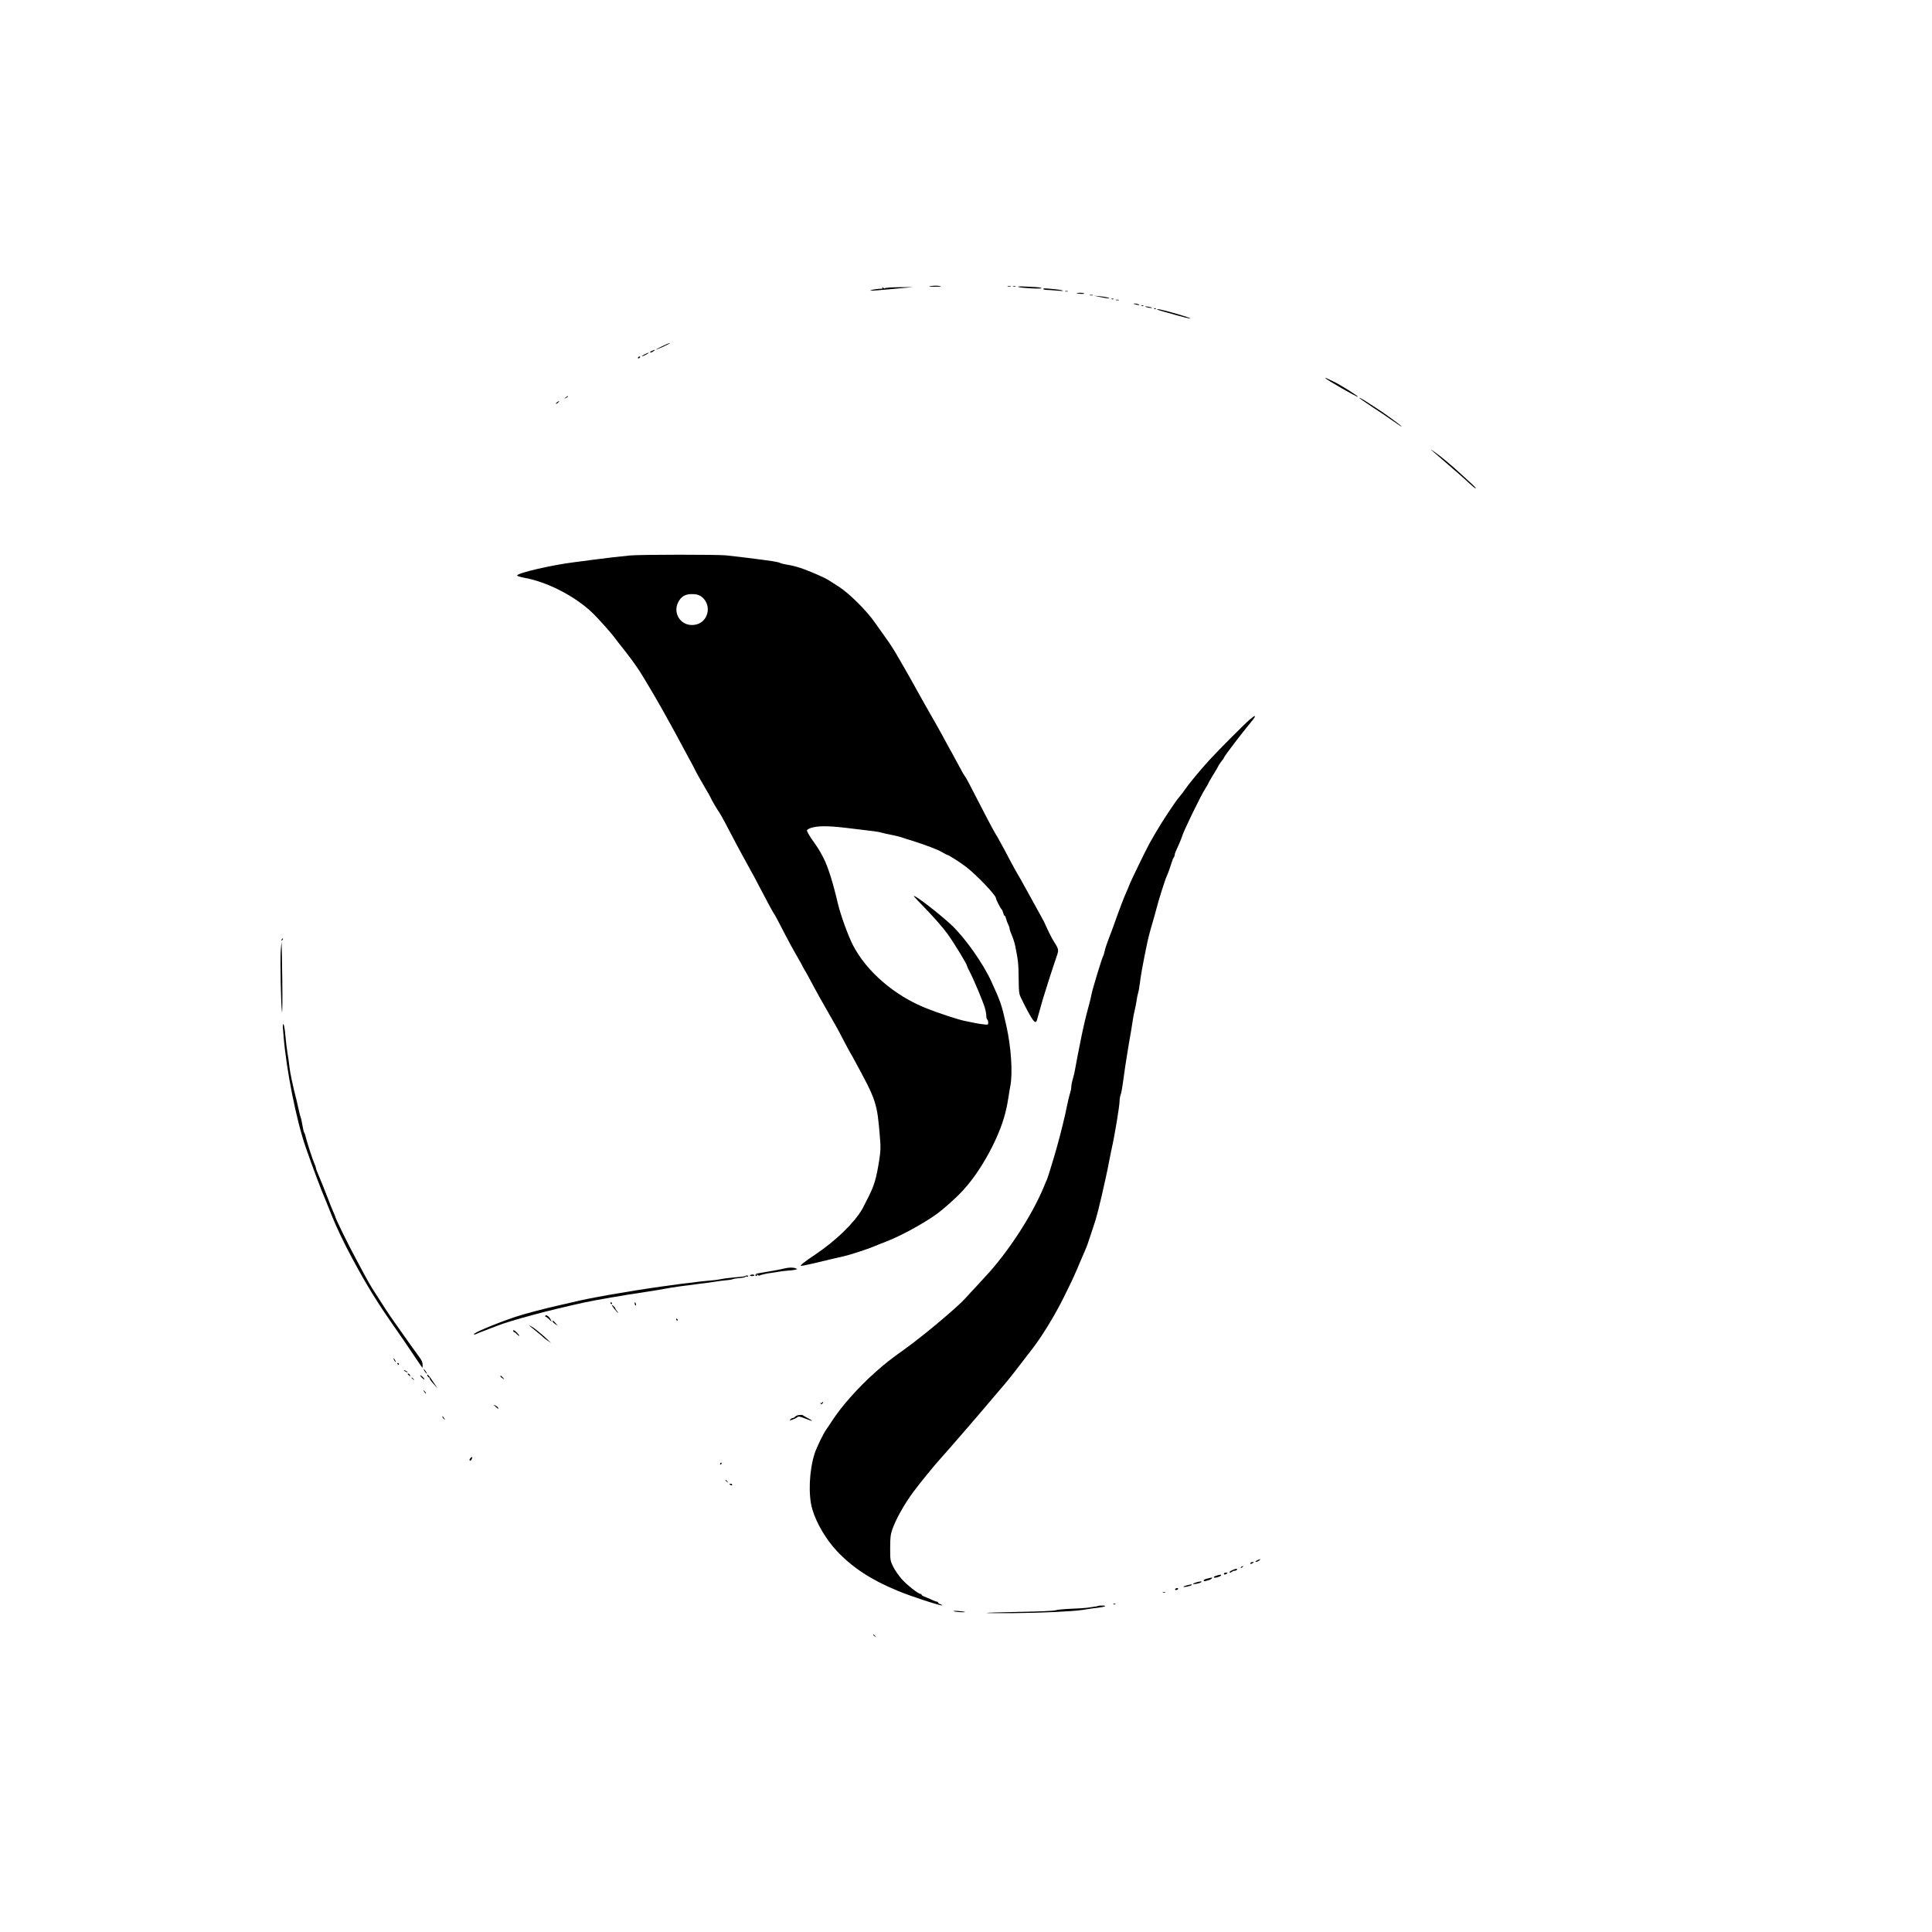
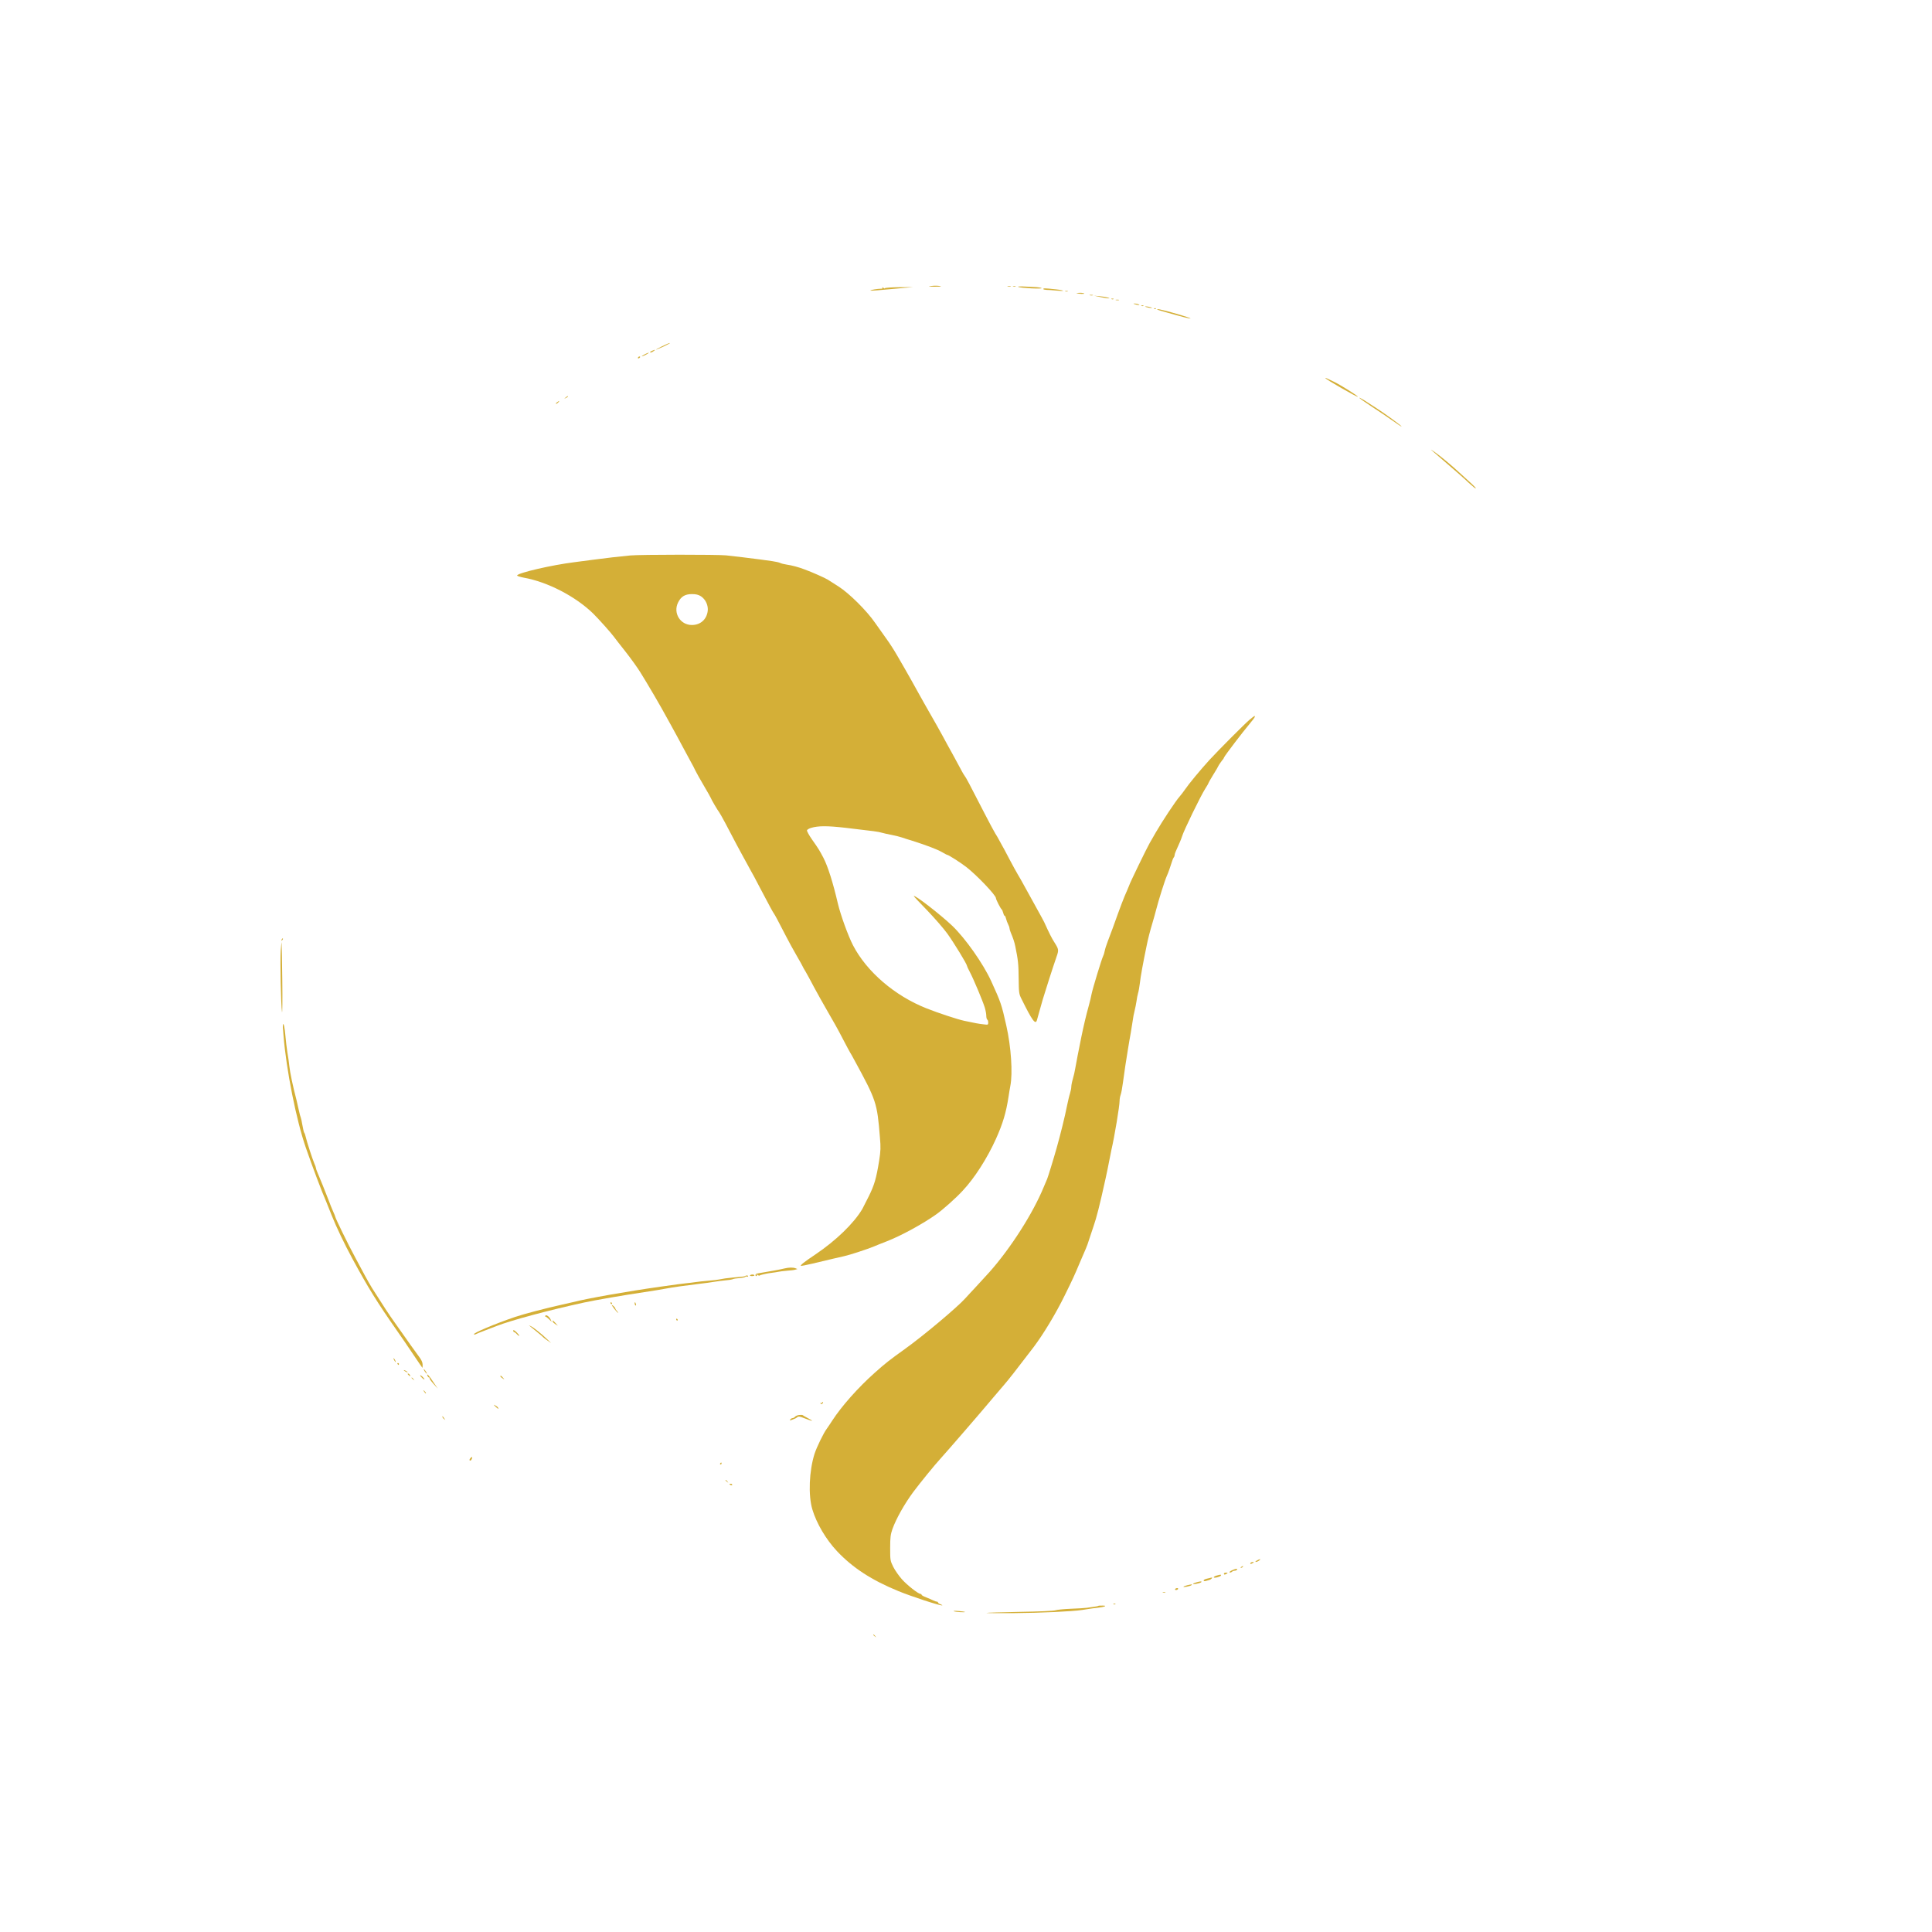
<svg xmlns="http://www.w3.org/2000/svg" version="1.0" width="2000pt" height="2000pt" viewBox="0 0 2000 2000" preserveAspectRatio="xMidYMid meet">
-   <g transform="translate(0,2000) scale(0.1,-0.1)" fill="#000000" stroke="none">
+   <g transform="translate(0,2000) scale(0.1,-0.1)" fill="#D4AF37" stroke="none">
    <path d="M9635 17039 c-31 -4 -23 -6 33 -7 39 0 72 1 72 3 0 7 -67 10 -105 4z" />
    <path d="M10433 17033 c9 -2 23 -2 30 0 6 3 -1 5 -18 5 -16 0 -22 -2 -12 -5z" />
    <path d="M10488 17033 c6 -2 18 -2 25 0 6 3 1 5 -13 5 -14 0 -19 -2 -12 -5z" />
    <path d="M10541 17030 c21 -12 257 -24 241 -12 -7 5 -43 10 -80 11 -37 2 -91 4 -121 6 -30 1 -48 -1 -40 -5z" />
    <path d="M9134 17023 c5 -9 0 -13 -16 -12 -33 0 -101 -11 -108 -18 -3 -3 31 -2 75 2 44 4 145 13 225 20 l145 13 -147 -1 c-82 -1 -148 -6 -148 -11 0 -5 -8 -2 -17 5 -11 9 -14 10 -9 2z" />
    <path d="M10800 17008 c0 -4 15 -8 33 -9 17 0 64 -3 104 -7 39 -4 70 -5 67 -1 -2 3 -36 10 -76 14 -110 12 -128 12 -128 3z" />
    <path d="M11028 16983 c6 -2 18 -2 25 0 6 3 1 5 -13 5 -14 0 -19 -2 -12 -5z" />
    <path d="M11145 16965 c23 -8 83 -10 79 -3 -3 4 -24 8 -47 7 -23 0 -37 -2 -32 -4z" />
    <path d="M11283 16943 c9 -2 23 -2 30 0 6 3 -1 5 -18 5 -16 0 -22 -2 -12 -5z" />
    <path d="M11390 16925 c73 -16 124 -19 76 -5 -15 5 -53 11 -85 14 l-56 5 65 -14z" />
    <path d="M11508 16903 c7 -3 16 -2 19 1 4 3 -2 6 -13 5 -11 0 -14 -3 -6 -6z" />
    <path d="M11553 16893 c9 -2 23 -2 30 0 6 3 -1 5 -18 5 -16 0 -22 -2 -12 -5z" />
    <path d="M11750 16850 c34 -11 60 -11 35 0 -11 5 -29 8 -40 8 -16 0 -15 -2 5 -8z" />
    <path d="M11818 16833 c7 -3 16 -2 19 1 4 3 -2 6 -13 5 -11 0 -14 -3 -6 -6z" />
    <path d="M11870 16820 c14 -4 34 -8 45 -8 16 0 15 2 -5 8 -14 4 -34 8 -45 8 -16 0 -15 -2 5 -8z" />
    <path d="M11948 16803 c7 -3 16 -2 19 1 4 3 -2 6 -13 5 -11 0 -14 -3 -6 -6z" />
    <path d="M11981 16795 c3 -2 29 -11 59 -19 30 -8 98 -27 150 -42 52 -14 106 -28 120 -30 52 -9 -47 25 -175 60 -122 34 -165 42 -154 31z" />
    <path d="M6855 16416 c-39 -19 -67 -35 -63 -35 3 -1 39 15 80 33 40 19 68 35 63 35 -6 1 -42 -14 -80 -33z" />
    <path d="M6753 16370 c-13 -5 -23 -12 -23 -15 0 -9 16 -5 36 10 22 16 19 18 -13 5z" />
    <path d="M6670 16330 c-19 -11 -30 -19 -25 -19 6 0 26 8 45 19 19 11 31 19 25 19 -5 0 -26 -8 -45 -19z" />
    <path d="M6605 16300 c-3 -5 -2 -10 4 -10 5 0 13 5 16 10 3 6 2 10 -4 10 -5 0 -13 -4 -16 -10z" />
    <path d="M13720 16086 c0 -11 330 -200 336 -193 7 6 -191 130 -251 157 -27 13 -58 27 -67 32 -10 5 -18 7 -18 4z" />
    <path d="M5854 15884 c-18 -14 -18 -15 4 -4 12 6 22 13 22 15 0 8 -5 6 -26 -11z" />
    <path d="M14071 15882 c0 -4 57 -44 127 -90 70 -45 169 -112 220 -148 50 -36 92 -63 92 -60 0 8 -178 138 -260 190 -41 26 -99 63 -127 82 -29 18 -53 30 -52 26z" />
    <path d="M5766 15835 c-11 -8 -15 -15 -9 -15 6 0 16 7 23 15 16 19 11 19 -14 0z" />
    <path d="M14815 15343 c6 -6 80 -70 165 -143 85 -73 186 -161 223 -197 38 -35 71 -62 74 -59 3 3 -14 22 -37 43 -24 21 -76 69 -116 106 -89 83 -205 180 -270 226 -27 19 -44 29 -39 24z" />
    <path d="M6525 14250 c-107 -10 -256 -27 -390 -45 -60 -8 -146 -19 -190 -25 -233 -29 -583 -110 -592 -137 -2 -5 29 -15 69 -23 244 -43 535 -193 718 -371 54 -53 183 -197 213 -238 12 -17 67 -87 123 -158 55 -70 124 -166 153 -213 28 -47 56 -92 61 -100 30 -49 132 -223 155 -265 15 -27 60 -108 100 -180 39 -71 98 -179 130 -240 32 -60 69 -128 81 -150 13 -22 32 -59 42 -81 11 -23 52 -96 91 -162 39 -66 71 -123 71 -126 0 -7 71 -128 86 -146 6 -8 34 -58 62 -110 87 -167 160 -304 186 -350 14 -25 29 -52 33 -60 4 -8 21 -40 38 -70 18 -30 64 -116 102 -190 95 -181 134 -253 144 -266 9 -11 43 -75 127 -238 25 -49 74 -139 109 -199 35 -60 63 -111 63 -113 0 -2 13 -26 30 -53 16 -28 54 -97 84 -155 30 -57 94 -170 141 -252 48 -81 119 -208 157 -283 39 -75 74 -140 78 -146 4 -5 24 -41 45 -80 227 -417 235 -439 264 -800 9 -102 8 -138 -8 -240 -30 -185 -49 -251 -108 -370 -30 -60 -60 -119 -66 -130 -88 -149 -274 -328 -486 -471 -117 -78 -158 -111 -150 -119 2 -1 56 9 119 24 202 48 264 63 328 77 56 12 243 73 312 102 14 6 72 30 130 52 151 59 374 181 512 279 69 49 203 168 273 244 124 132 254 336 345 537 72 161 105 272 130 435 6 39 14 90 19 114 26 132 8 403 -41 621 -50 224 -58 246 -158 465 -83 181 -268 443 -402 571 -124 118 -398 330 -398 307 0 -3 62 -69 138 -147 75 -78 169 -186 209 -241 71 -99 203 -316 203 -333 0 -4 13 -33 29 -63 38 -71 134 -300 155 -368 9 -29 16 -68 16 -87 0 -18 5 -36 10 -39 6 -3 10 -17 10 -31 0 -23 -2 -24 -47 -18 -49 5 -96 14 -203 37 -69 15 -267 80 -390 129 -328 130 -618 379 -760 653 -51 99 -128 313 -156 430 -51 219 -103 384 -150 475 -43 81 -46 87 -117 188 -32 46 -56 89 -53 97 2 7 22 19 43 25 73 22 167 22 353 1 316 -37 339 -40 377 -51 21 -6 70 -17 108 -24 39 -8 84 -19 100 -25 17 -6 66 -22 110 -35 142 -45 259 -89 308 -118 26 -15 50 -28 54 -28 12 0 131 -76 193 -123 108 -83 310 -294 310 -325 0 -14 49 -110 60 -117 4 -3 11 -19 15 -35 4 -17 10 -30 15 -30 5 0 11 -14 15 -31 4 -17 13 -42 21 -57 8 -15 14 -33 14 -40 0 -8 6 -28 13 -45 24 -57 39 -101 47 -142 29 -141 34 -186 35 -330 2 -153 3 -163 29 -215 113 -229 146 -273 161 -218 3 13 15 55 26 93 11 39 27 93 34 120 19 65 110 350 141 437 26 74 25 80 -21 153 -27 42 -52 91 -106 210 -5 11 -20 38 -32 60 -28 50 -82 147 -160 290 -33 61 -70 126 -82 145 -12 19 -50 89 -85 155 -34 66 -73 138 -86 160 -12 22 -26 47 -30 55 -4 8 -18 32 -31 52 -13 21 -61 111 -107 200 -164 320 -198 383 -211 398 -7 8 -33 54 -58 102 -26 47 -55 101 -65 120 -10 18 -36 65 -57 103 -50 95 -171 310 -234 418 -28 49 -51 90 -51 91 0 3 -157 282 -230 406 -33 58 -84 137 -113 176 -29 40 -81 114 -117 165 -87 127 -271 309 -380 378 -47 30 -96 61 -110 70 -24 16 -165 79 -240 106 -62 24 -134 43 -185 50 -27 4 -59 12 -70 18 -10 5 -46 13 -80 18 -33 4 -91 12 -130 18 -38 5 -117 15 -175 22 -58 6 -136 15 -175 20 -85 9 -878 9 -990 -1z m730 -422 c50 -32 79 -97 71 -155 -12 -87 -76 -143 -164 -143 -120 0 -196 124 -143 232 30 62 72 88 143 88 43 0 67 -6 93 -22z" />
    <path d="M12935 12549 c-42 -34 -319 -312 -413 -414 -95 -104 -216 -250 -255 -308 -16 -23 -40 -55 -55 -72 -40 -44 -180 -256 -246 -370 -31 -55 -61 -107 -66 -115 -28 -48 -210 -423 -210 -434 0 -2 -10 -26 -22 -53 -35 -77 -68 -164 -148 -388 -16 -44 -40 -107 -53 -141 -13 -33 -27 -77 -31 -98 -4 -21 -12 -46 -17 -55 -13 -23 -109 -338 -119 -391 -4 -25 -18 -81 -30 -125 -25 -88 -54 -212 -76 -320 -26 -125 -55 -279 -64 -330 -4 -27 -15 -74 -24 -104 -9 -30 -16 -67 -16 -81 0 -15 -6 -46 -14 -71 -8 -24 -21 -82 -31 -129 -20 -104 -68 -297 -107 -435 -32 -114 -89 -298 -98 -320 -5 -11 -20 -47 -34 -80 -112 -274 -341 -632 -560 -880 -39 -43 -103 -113 -142 -155 -39 -41 -88 -95 -110 -119 -83 -93 -434 -388 -631 -529 -151 -108 -200 -146 -308 -243 -171 -152 -344 -347 -439 -494 -21 -33 -47 -71 -57 -85 -33 -43 -105 -192 -127 -260 -56 -177 -66 -428 -23 -574 43 -145 142 -313 256 -434 162 -172 359 -300 635 -413 134 -55 424 -150 452 -148 7 0 1 5 -14 11 -16 5 -28 14 -28 19 0 5 -6 9 -12 9 -7 0 -24 6 -38 13 -14 7 -46 21 -72 31 -27 10 -48 22 -48 27 0 5 -5 9 -11 9 -23 0 -139 91 -193 152 -31 35 -71 92 -89 128 -31 63 -32 68 -32 195 0 110 4 140 23 195 38 107 125 262 217 386 75 100 219 277 285 349 69 76 418 479 544 630 33 38 83 97 111 130 47 54 124 153 303 387 100 132 231 348 324 538 87 177 95 194 163 355 21 50 46 108 56 130 10 22 25 65 34 95 10 30 30 91 45 135 30 85 63 213 125 495 14 63 30 142 36 175 6 33 17 87 24 120 33 142 85 456 85 510 0 19 5 46 11 62 6 15 17 73 24 128 7 55 18 132 24 170 7 39 19 115 27 170 9 55 22 134 30 175 7 41 16 98 20 125 3 28 12 73 19 100 7 28 16 73 20 100 3 28 11 65 16 83 6 18 14 65 19 105 6 61 34 215 70 387 13 67 36 156 60 235 12 39 27 95 35 125 27 107 94 320 115 365 12 25 38 99 52 145 5 19 14 39 19 45 5 5 9 16 9 24 0 13 9 34 55 136 7 17 17 41 21 55 16 58 195 425 241 496 18 28 33 54 33 58 0 3 23 43 50 87 28 44 50 83 50 85 0 5 42 66 51 74 3 3 8 12 11 20 7 19 193 263 265 348 29 34 53 67 53 72 0 14 1 14 -55 -31z" />
    <path d="M2916 10273 c-6 -14 -5 -15 5 -6 7 7 10 15 7 18 -3 3 -9 -2 -12 -12z" />
    <path d="M2906 10158 c-7 -107 2 -558 13 -633 4 -27 6 123 3 335 -3 212 -6 386 -7 388 -1 1 -5 -39 -9 -90z" />
    <path d="M2929 9390 c-2 -20 -2 -13 6 -110 28 -353 132 -876 231 -1161 67 -194 171 -470 209 -554 7 -16 34 -84 60 -150 48 -120 127 -286 213 -445 162 -300 258 -454 465 -750 37 -52 110 -159 162 -237 53 -79 97 -143 98 -143 1 0 2 15 2 33 0 24 -12 50 -41 88 -22 30 -58 79 -79 109 -90 128 -119 169 -166 235 -59 82 -122 178 -237 360 -17 28 -52 88 -77 135 -25 47 -69 130 -99 185 -70 128 -206 407 -206 421 0 3 -8 24 -19 47 -21 50 -29 67 -51 127 -20 54 -96 242 -116 288 -8 18 -14 37 -14 43 0 6 -7 25 -15 42 -18 40 -80 231 -90 277 -4 19 -11 40 -16 45 -4 6 -13 42 -19 80 -6 37 -14 73 -17 78 -3 6 -12 37 -19 71 -7 34 -18 81 -24 106 -39 149 -68 287 -75 355 -3 33 -12 96 -20 140 -7 44 -16 120 -20 168 -6 82 -21 153 -26 117z" />
    <path d="M8120 6869 c-32 -9 -154 -31 -240 -45 -19 -3 -41 -7 -47 -9 -16 -5 -17 -25 -2 -25 5 0 7 6 3 13 -6 9 -5 9 8 0 8 -7 17 -10 20 -8 3 3 15 8 27 10 11 3 29 7 39 9 9 2 37 7 62 10 25 3 56 8 70 11 14 3 54 8 90 11 36 2 74 7 85 11 l20 6 -20 8 c-26 10 -71 9 -115 -2z" />
    <path d="M7764 6798 c-3 -4 6 -8 20 -8 14 0 26 4 26 8 0 4 -9 8 -21 8 -11 0 -23 -4 -25 -8z" />
    <path d="M7715 6791 c-3 -2 -13 -5 -23 -6 -9 -1 -52 -5 -94 -9 -77 -7 -109 -12 -160 -22 -15 -3 -49 -7 -75 -9 -62 -5 -164 -16 -183 -20 -8 -1 -42 -6 -75 -9 -70 -8 -85 -10 -270 -36 -328 -46 -756 -121 -905 -160 -19 -5 -69 -16 -110 -25 -165 -36 -399 -98 -485 -127 -215 -73 -441 -169 -429 -181 4 -3 14 -2 23 3 9 5 45 20 81 33 36 14 94 36 130 50 154 60 538 163 905 243 109 24 422 78 625 108 125 19 148 23 220 36 65 13 217 34 350 50 52 6 122 15 155 21 33 6 85 12 115 15 30 2 62 7 70 10 16 7 32 10 93 15 21 2 41 7 43 11 3 5 9 6 14 3 5 -3 11 -2 14 3 5 9 -20 12 -29 3z" />
    <path d="M6320 6510 c0 -5 5 -10 11 -10 5 0 7 5 4 10 -3 6 -8 10 -11 10 -2 0 -4 -4 -4 -10z" />
    <path d="M6570 6506 c0 -8 4 -17 9 -20 5 -4 7 3 4 14 -6 23 -13 26 -13 6z" />
    <path d="M6360 6450 c17 -22 34 -40 37 -40 4 0 -1 8 -10 18 -10 10 -17 22 -17 26 0 9 -26 36 -35 36 -4 0 8 -18 25 -40z" />
    <path d="M5645 6380 c-3 -6 -2 -10 3 -10 5 0 21 -12 36 -27 l27 -27 -11 25 c-14 30 -46 53 -55 39z" />
    <path d="M7000 6340 c0 -5 5 -10 11 -10 5 0 7 5 4 10 -3 6 -8 10 -11 10 -2 0 -4 -4 -4 -10z" />
    <path d="M5722 6318 c2 -6 15 -18 29 -27 l24 -15 -24 27 c-26 29 -35 34 -29 15z" />
    <path d="M5496 6263 c12 -10 44 -36 70 -57 27 -22 54 -45 59 -51 6 -6 26 -21 45 -34 l35 -24 -35 34 c-57 55 -143 125 -170 138 l-25 12 21 -18z" />
    <path d="M5313 6225 c0 -8 5 -15 10 -15 5 0 18 -10 28 -22 11 -11 21 -19 24 -16 3 2 -10 19 -28 37 -23 21 -34 27 -34 16z" />
    <path d="M4080 5920 c6 -11 13 -20 16 -20 2 0 0 9 -6 20 -6 11 -13 20 -16 20 -2 0 0 -9 6 -20z" />
    <path d="M4115 5880 c3 -5 8 -10 11 -10 2 0 4 5 4 10 0 6 -5 10 -11 10 -5 0 -7 -4 -4 -10z" />
    <path d="M4395 5806 c10 -14 19 -26 22 -26 7 0 -17 39 -28 46 -6 3 -3 -5 6 -20z" />
    <path d="M4180 5816 c0 -3 9 -10 20 -16 11 -6 20 -8 20 -6 0 3 -9 10 -20 16 -11 6 -20 8 -20 6z" />
    <path d="M4220 5776 c0 -2 7 -9 15 -16 13 -11 14 -10 9 4 -5 14 -24 23 -24 12z" />
    <path d="M4350 5762 c0 -11 39 -47 44 -41 2 2 -7 14 -20 27 -13 12 -24 19 -24 14z" />
    <path d="M4426 5755 c4 -8 10 -15 16 -15 5 0 7 -3 5 -7 -3 -5 15 -30 40 -58 l45 -50 -49 72 c-44 68 -70 94 -57 58z" />
    <path d="M5180 5752 c0 -4 10 -13 23 -21 22 -14 22 -14 3 8 -20 22 -26 25 -26 13z" />
    <path d="M4260 5736 c0 -2 8 -10 18 -17 15 -13 16 -12 3 4 -13 16 -21 21 -21 13z" />
    <path d="M4391 5593 c7 -12 15 -20 18 -17 3 2 -3 12 -13 22 -17 16 -18 16 -5 -5z" />
    <path d="M8510 5481 c0 -7 -5 -9 -12 -5 -7 5 -8 3 -3 -5 5 -9 10 -10 18 -2 6 6 8 14 4 18 -4 3 -7 1 -7 -6z" />
    <path d="M5130 5438 c25 -24 38 -29 25 -9 -3 6 -16 16 -28 22 -20 11 -20 9 3 -13z" />
    <path d="M8273 5352 c-17 -2 -37 -10 -43 -18 -7 -8 -18 -14 -25 -14 -7 0 -18 -6 -24 -14 -10 -12 -6 -12 22 -2 19 6 42 17 50 25 14 11 27 8 83 -14 36 -14 68 -25 70 -23 2 2 -18 15 -44 28 -26 14 -49 27 -52 30 -3 3 -19 4 -37 2z" />
    <path d="M4580 5333 c0 -6 8 -17 18 -24 16 -13 16 -13 2 6 -8 11 -16 22 -17 24 -2 2 -3 0 -3 -6z" />
    <path d="M4872 4908 c-14 -14 -16 -28 -3 -28 9 0 24 30 18 36 -2 2 -9 -2 -15 -8z" />
    <path d="M7455 4850 c-3 -5 -1 -10 4 -10 6 0 11 5 11 10 0 6 -2 10 -4 10 -3 0 -8 -4 -11 -10z" />
    <path d="M7510 4676 c0 -2 8 -10 18 -17 15 -13 16 -12 3 4 -13 16 -21 21 -21 13z" />
    <path d="M7550 4636 c0 -2 7 -6 15 -10 8 -3 15 -1 15 4 0 6 -7 10 -15 10 -8 0 -15 -2 -15 -4z" />
    <path d="M13010 3845 c-14 -8 -19 -14 -10 -14 8 0 24 6 34 14 25 19 9 19 -24 0z" />
    <path d="M12945 3820 c-8 -13 5 -13 25 0 13 8 13 10 -2 10 -9 0 -20 -4 -23 -10z" />
    <path d="M12850 3780 c-9 -6 -10 -10 -3 -10 6 0 15 5 18 10 8 12 4 12 -15 0z" />
    <path d="M12751 3743 c-19 -9 -28 -19 -22 -21 7 -2 18 1 24 7 6 6 19 11 28 11 10 0 21 5 24 10 9 15 -16 12 -54 -7z" />
    <path d="M12670 3710 c0 -13 11 -13 30 0 12 8 11 10 -7 10 -13 0 -23 -4 -23 -10z" />
    <path d="M12592 3689 c-18 -5 -30 -14 -27 -18 6 -11 75 9 75 21 0 10 -5 9 -48 -3z" />
    <path d="M12525 3665 c-5 -2 -22 -6 -37 -9 -16 -4 -28 -11 -28 -17 0 -7 9 -9 23 -5 12 4 28 8 35 10 15 3 40 26 27 25 -6 0 -14 -2 -20 -4z" />
    <path d="M12383 3619 c-18 -5 -33 -12 -33 -15 0 -9 73 6 85 17 11 11 -9 11 -52 -2z" />
    <path d="M12292 3590 c-18 -4 -36 -11 -40 -15 -10 -11 71 5 83 16 10 10 4 10 -43 -1z" />
    <path d="M12165 3550 c-3 -5 1 -10 9 -10 8 0 18 5 21 10 3 6 -1 10 -9 10 -8 0 -18 -4 -21 -10z" />
    <path d="M12038 3513 c6 -2 18 -2 25 0 6 3 1 5 -13 5 -14 0 -19 -2 -12 -5z" />
    <path d="M11528 3393 c7 -3 16 -2 19 1 4 3 -2 6 -13 5 -11 0 -14 -3 -6 -6z" />
    <path d="M11369 3376 c-4 -4 -21 -6 -119 -20 -19 -3 -94 -7 -167 -10 -72 -3 -143 -10 -158 -16 -15 -6 -178 -13 -368 -16 -188 -4 -344 -8 -346 -11 -3 -2 128 -3 290 -2 265 2 598 17 704 33 22 4 54 8 70 11 17 3 55 8 85 11 77 9 108 23 54 23 -22 1 -43 -1 -45 -3z" />
    <path d="M9875 3320 c19 -8 123 -14 114 -6 -2 2 -33 6 -69 9 -38 3 -57 1 -45 -3z" />
    <path d="M9040 3076 c0 -2 8 -10 18 -17 15 -13 16 -12 3 4 -13 16 -21 21 -21 13z" />
  </g>
</svg>
